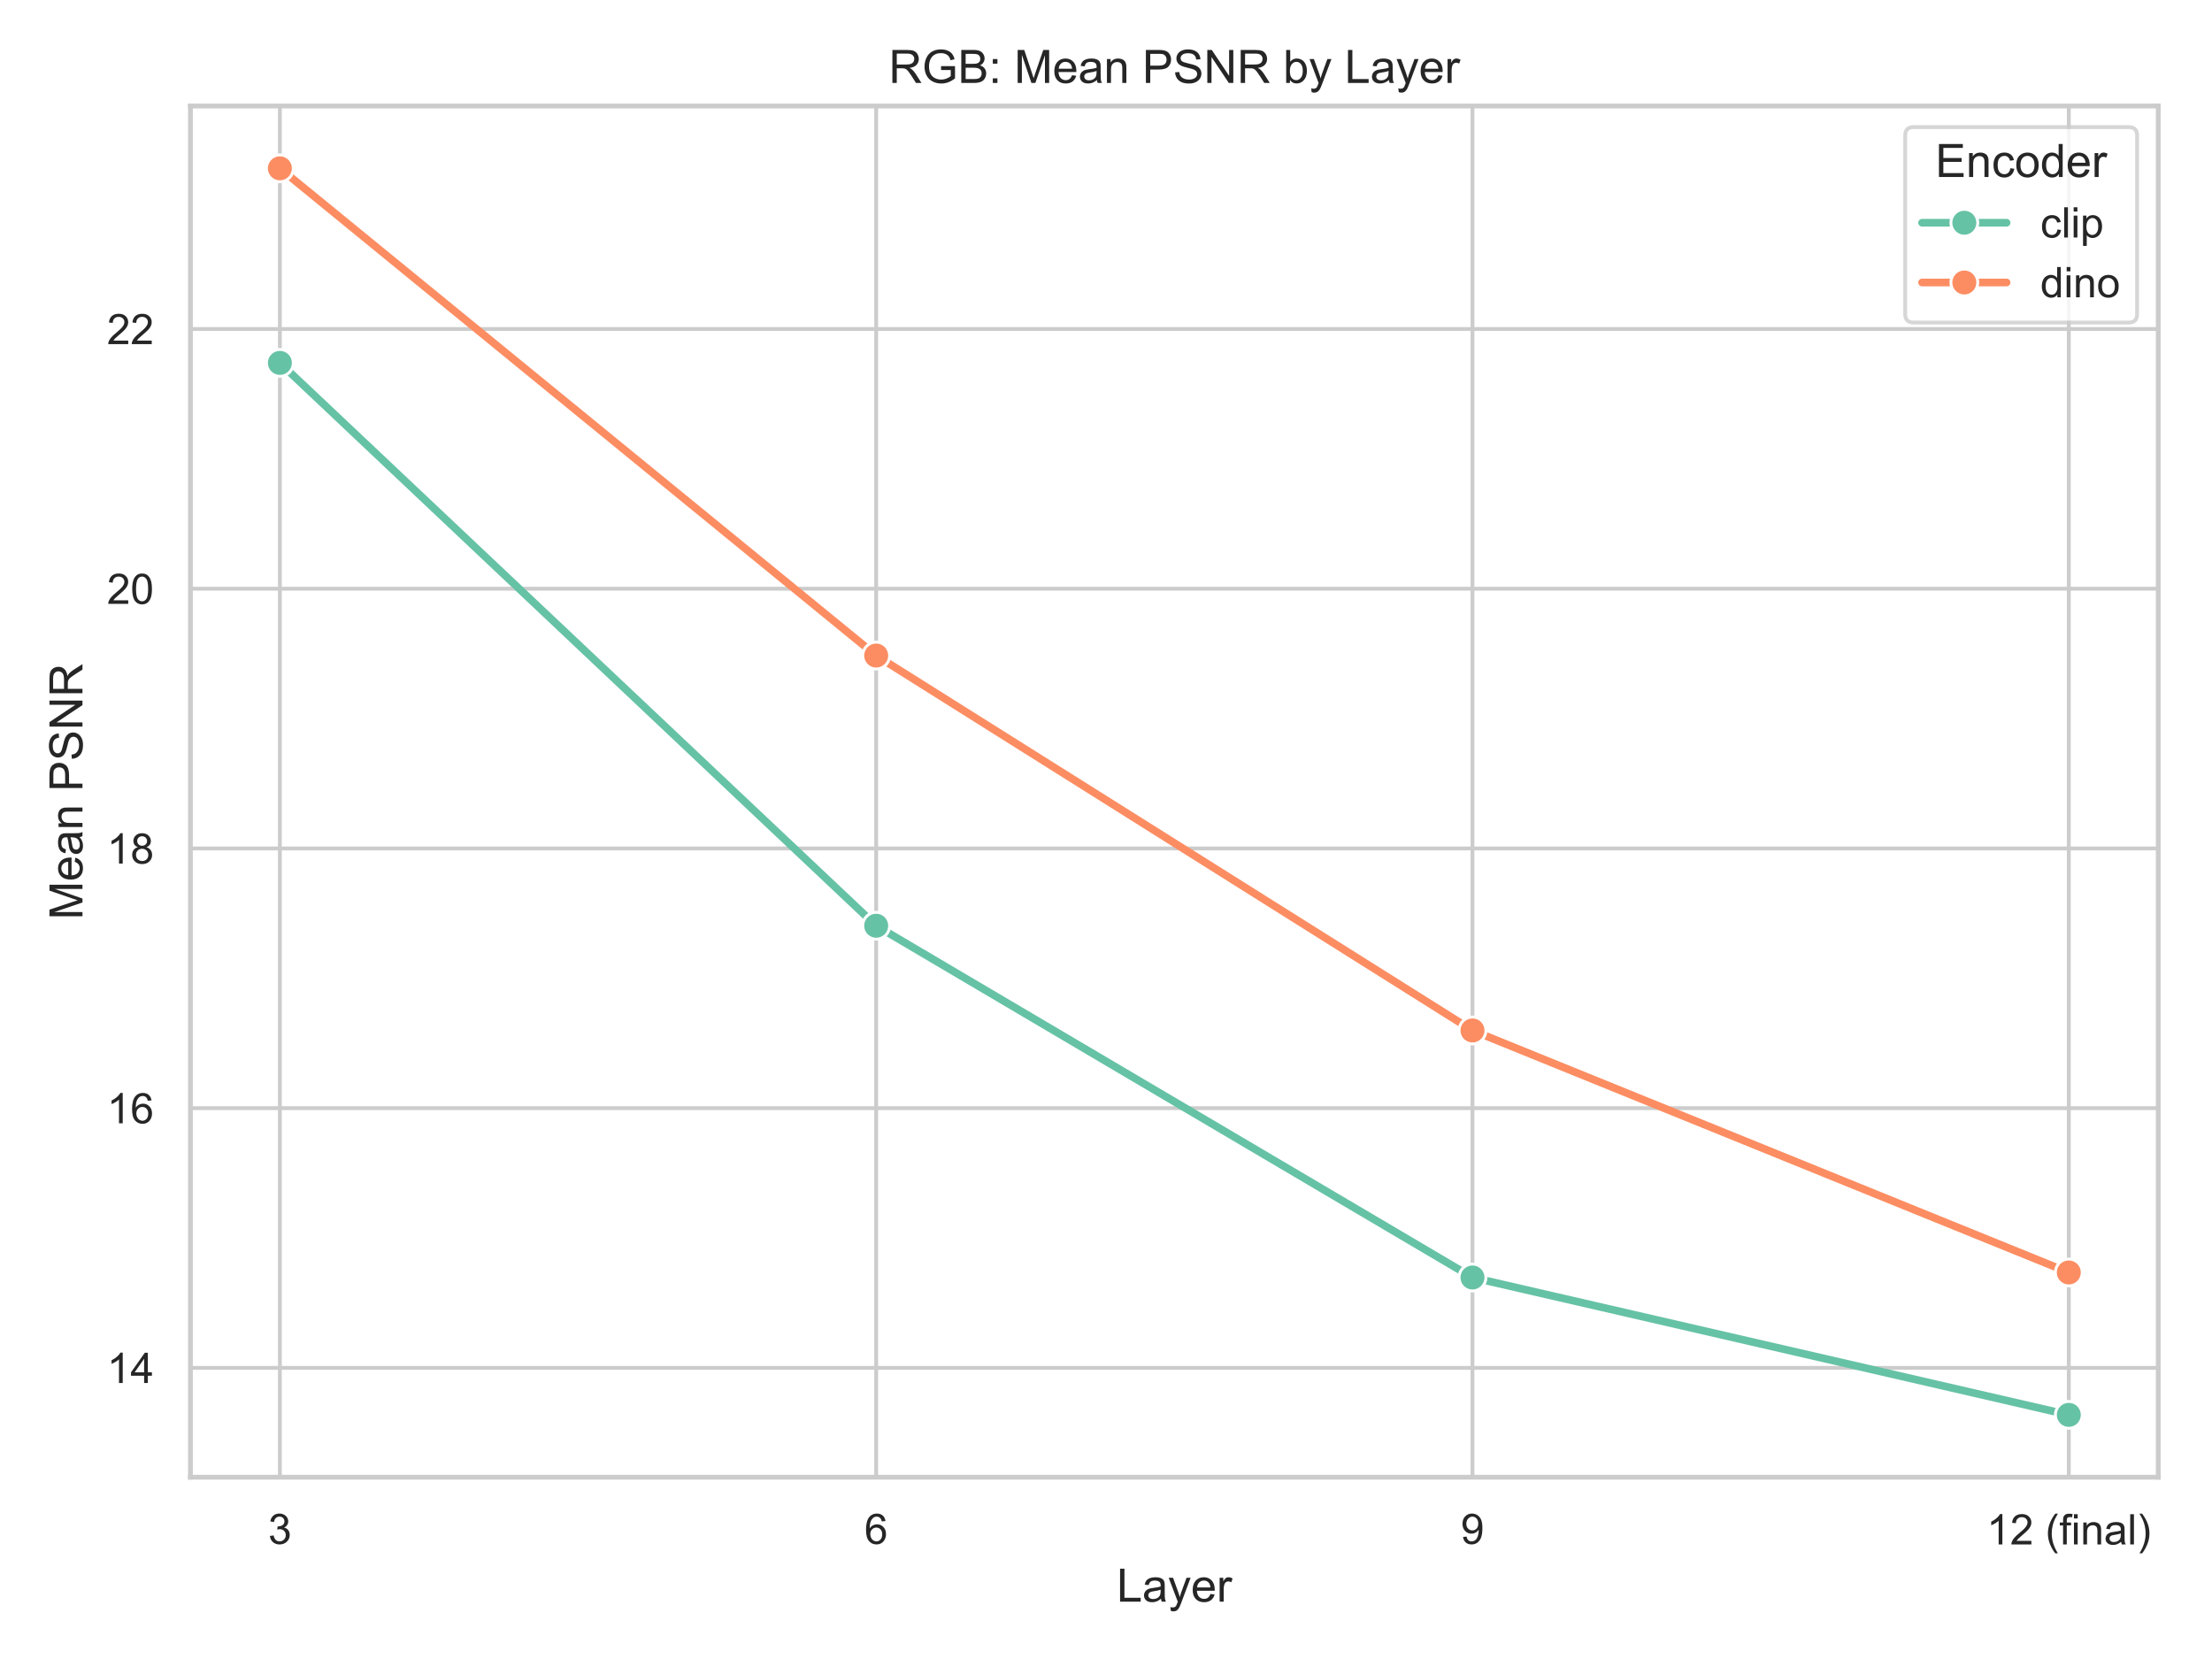
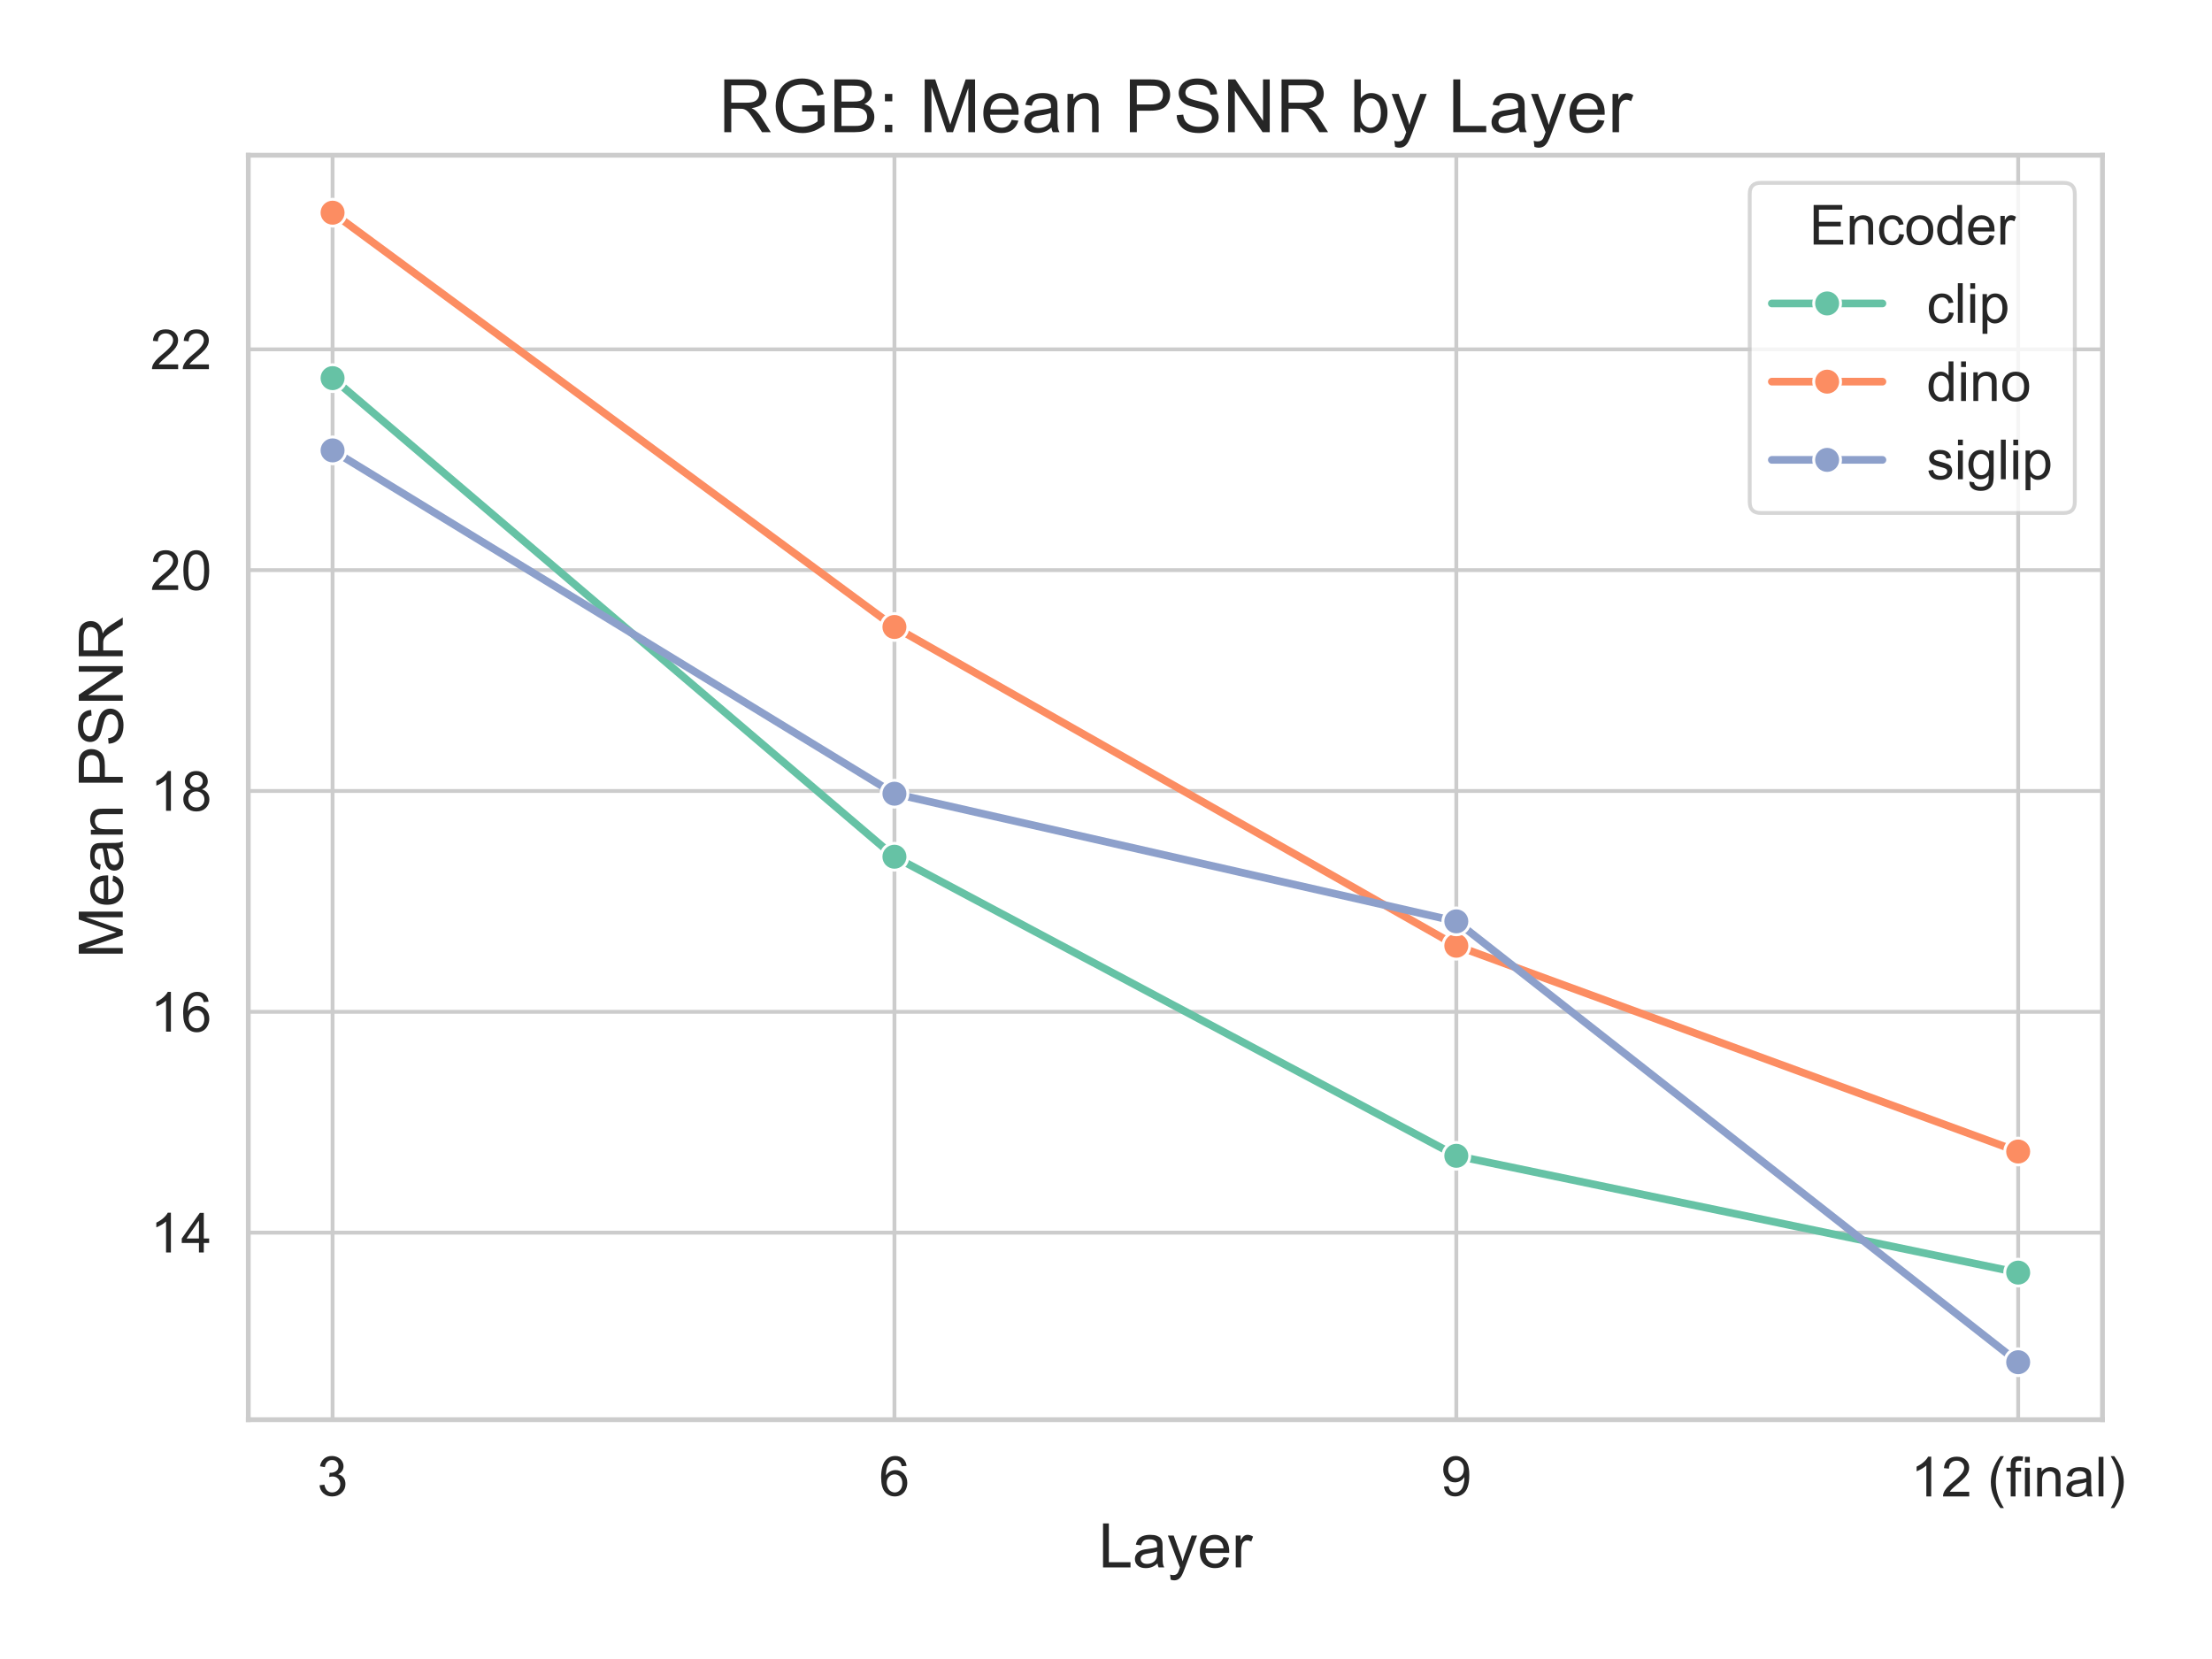
<svg xmlns="http://www.w3.org/2000/svg" xmlns:xlink="http://www.w3.org/1999/xlink" width="576pt" height="432pt" viewBox="0 0 576 432" version="1.1">
  <defs>
    <style type="text/css">*{stroke-linejoin: round; stroke-linecap: butt}</style>
  </defs>
  <g id="figure_1">
    <g id="patch_1">
      <path d="M 0 432  L 576 432  L 576 0  L 0 0  z " style="fill: #ffffff" />
    </g>
    <g id="axes_1">
      <g id="patch_2">
-         <path d="M 49.59 384.66  L 562.001 384.66  L 562.001 27.6  L 49.59 27.6  z " style="fill: #ffffff" />
+         <path d="M 64.656 369.684  L 547.475 369.684  L 547.475 40.416  L 64.656 40.416  z " style="fill: #ffffff" />
      </g>
      <g id="matplotlib.axis_1">
        <g id="xtick_1">
          <g id="line2d_1">
-             <path d="M 72.881 384.66  L 72.881 27.6  " clip-path="url(#p79747d6584)" style="fill: none; stroke: #cccccc; stroke-linecap: round" />
+             <path d="M 86.602 369.684  L 86.602 40.416  " clip-path="url(#p505731e242)" style="fill: none; stroke: #cccccc; stroke-linecap: round" />
          </g>
          <g id="text_1">
-             <g style="fill: #262626" transform="translate(69.82289 402.0336) scale(0.11 -0.11)">
+             <g style="fill: #262626" transform="translate(82.59844 389.4912) scale(0.144 -0.144)">
              <defs>
                <path id="ArialMT-33" d="M 269 1209  L 831 1284  Q 928 806 1161 595  Q 1394 384 1728 384  Q 2125 384 2398 659  Q 2672 934 2672 1341  Q 2672 1728 2419 1979  Q 2166 2231 1775 2231  Q 1616 2231 1378 2169  L 1441 2663  Q 1497 2656 1531 2656  Q 1891 2656 2178 2843  Q 2466 3031 2466 3422  Q 2466 3731 2256 3934  Q 2047 4138 1716 4138  Q 1388 4138 1169 3931  Q 950 3725 888 3313  L 325 3413  Q 428 3978 793 4289  Q 1159 4600 1703 4600  Q 2078 4600 2393 4439  Q 2709 4278 2876 4000  Q 3044 3722 3044 3409  Q 3044 3113 2884 2869  Q 2725 2625 2413 2481  Q 2819 2388 3044 2092  Q 3269 1797 3269 1353  Q 3269 753 2831 336  Q 2394 -81 1725 -81  Q 1122 -81 723 278  Q 325 638 269 1209  z " transform="scale(0.015625)" />
              </defs>
              <use xlink:href="#ArialMT-33" />
            </g>
          </g>
        </g>
        <g id="xtick_2">
          <g id="line2d_2">
-             <path d="M 228.157 384.66  L 228.157 27.6  " clip-path="url(#p79747d6584)" style="fill: none; stroke: #cccccc; stroke-linecap: round" />
+             <path d="M 232.911 369.684  L 232.911 40.416  " clip-path="url(#p505731e242)" style="fill: none; stroke: #cccccc; stroke-linecap: round" />
          </g>
          <g id="text_2">
-             <g style="fill: #262626" transform="translate(225.0989 402.0336) scale(0.11 -0.11)">
+             <g style="fill: #262626" transform="translate(228.9072 389.4912) scale(0.144 -0.144)">
              <defs>
                <path id="ArialMT-36" d="M 3184 3459  L 2625 3416  Q 2550 3747 2413 3897  Q 2184 4138 1850 4138  Q 1581 4138 1378 3988  Q 1113 3794 959 3422  Q 806 3050 800 2363  Q 1003 2672 1297 2822  Q 1591 2972 1913 2972  Q 2475 2972 2870 2558  Q 3266 2144 3266 1488  Q 3266 1056 3080 686  Q 2894 316 2569 119  Q 2244 -78 1831 -78  Q 1128 -78 684 439  Q 241 956 241 2144  Q 241 3472 731 4075  Q 1159 4600 1884 4600  Q 2425 4600 2770 4297  Q 3116 3994 3184 3459  z M 888 1484  Q 888 1194 1011 928  Q 1134 663 1356 523  Q 1578 384 1822 384  Q 2178 384 2434 671  Q 2691 959 2691 1453  Q 2691 1928 2437 2201  Q 2184 2475 1800 2475  Q 1419 2475 1153 2201  Q 888 1928 888 1484  z " transform="scale(0.015625)" />
              </defs>
              <use xlink:href="#ArialMT-36" />
            </g>
          </g>
        </g>
        <g id="xtick_3">
          <g id="line2d_3">
-             <path d="M 383.433 384.66  L 383.433 27.6  " clip-path="url(#p79747d6584)" style="fill: none; stroke: #cccccc; stroke-linecap: round" />
+             <path d="M 379.22 369.684  L 379.22 40.416  " clip-path="url(#p505731e242)" style="fill: none; stroke: #cccccc; stroke-linecap: round" />
          </g>
          <g id="text_3">
-             <g style="fill: #262626" transform="translate(380.375 402.0336) scale(0.11 -0.11)">
+             <g style="fill: #262626" transform="translate(375.216 389.4912) scale(0.144 -0.144)">
              <defs>
                <path id="ArialMT-39" d="M 350 1059  L 891 1109  Q 959 728 1153 556  Q 1347 384 1650 384  Q 1909 384 2104 503  Q 2300 622 2425 820  Q 2550 1019 2634 1356  Q 2719 1694 2719 2044  Q 2719 2081 2716 2156  Q 2547 1888 2255 1720  Q 1963 1553 1622 1553  Q 1053 1553 659 1965  Q 266 2378 266 3053  Q 266 3750 677 4175  Q 1088 4600 1706 4600  Q 2153 4600 2523 4359  Q 2894 4119 3086 3673  Q 3278 3228 3278 2384  Q 3278 1506 3087 986  Q 2897 466 2520 194  Q 2144 -78 1638 -78  Q 1100 -78 759 220  Q 419 519 350 1059  z M 2653 3081  Q 2653 3566 2395 3850  Q 2138 4134 1775 4134  Q 1400 4134 1122 3828  Q 844 3522 844 3034  Q 844 2597 1108 2323  Q 1372 2050 1759 2050  Q 2150 2050 2401 2323  Q 2653 2597 2653 3081  z " transform="scale(0.015625)" />
              </defs>
              <use xlink:href="#ArialMT-39" />
            </g>
          </g>
        </g>
        <g id="xtick_4">
          <g id="line2d_4">
-             <path d="M 538.71 384.66  L 538.71 27.6  " clip-path="url(#p79747d6584)" style="fill: none; stroke: #cccccc; stroke-linecap: round" />
+             <path d="M 525.529 369.684  L 525.529 40.416  " clip-path="url(#p505731e242)" style="fill: none; stroke: #cccccc; stroke-linecap: round" />
          </g>
          <g id="text_4">
-             <g style="fill: #262626" transform="translate(517.3128 402.1677) scale(0.11 -0.11)">
+             <g style="fill: #262626" transform="translate(497.5183 389.6667) scale(0.144 -0.144)">
              <defs>
                <path id="ArialMT-31" d="M 2384 0  L 1822 0  L 1822 3584  Q 1619 3391 1289 3197  Q 959 3003 697 2906  L 697 3450  Q 1169 3672 1522 3987  Q 1875 4303 2022 4600  L 2384 4600  L 2384 0  z " transform="scale(0.015625)" />
                <path id="ArialMT-32" d="M 3222 541  L 3222 0  L 194 0  Q 188 203 259 391  Q 375 700 629 1000  Q 884 1300 1366 1694  Q 2113 2306 2375 2664  Q 2638 3022 2638 3341  Q 2638 3675 2398 3904  Q 2159 4134 1775 4134  Q 1369 4134 1125 3890  Q 881 3647 878 3216  L 300 3275  Q 359 3922 746 4261  Q 1134 4600 1788 4600  Q 2447 4600 2831 4234  Q 3216 3869 3216 3328  Q 3216 3053 3103 2787  Q 2991 2522 2730 2228  Q 2469 1934 1863 1422  Q 1356 997 1212 845  Q 1069 694 975 541  L 3222 541  z " transform="scale(0.015625)" />
                <path id="ArialMT-20" transform="scale(0.015625)" />
                <path id="ArialMT-28" d="M 1497 -1347  Q 1031 -759 709 28  Q 388 816 388 1659  Q 388 2403 628 3084  Q 909 3875 1497 4659  L 1900 4659  Q 1522 4009 1400 3731  Q 1209 3300 1100 2831  Q 966 2247 966 1656  Q 966 153 1900 -1347  L 1497 -1347  z " transform="scale(0.015625)" />
                <path id="ArialMT-66" d="M 556 0  L 556 2881  L 59 2881  L 59 3319  L 556 3319  L 556 3672  Q 556 4006 616 4169  Q 697 4388 901 4523  Q 1106 4659 1475 4659  Q 1713 4659 2000 4603  L 1916 4113  Q 1741 4144 1584 4144  Q 1328 4144 1222 4034  Q 1116 3925 1116 3625  L 1116 3319  L 1763 3319  L 1763 2881  L 1116 2881  L 1116 0  L 556 0  z " transform="scale(0.015625)" />
                <path id="ArialMT-69" d="M 425 3934  L 425 4581  L 988 4581  L 988 3934  L 425 3934  z M 425 0  L 425 3319  L 988 3319  L 988 0  L 425 0  z " transform="scale(0.015625)" />
                <path id="ArialMT-6e" d="M 422 0  L 422 3319  L 928 3319  L 928 2847  Q 1294 3394 1984 3394  Q 2284 3394 2536 3286  Q 2788 3178 2913 3003  Q 3038 2828 3088 2588  Q 3119 2431 3119 2041  L 3119 0  L 2556 0  L 2556 2019  Q 2556 2363 2490 2533  Q 2425 2703 2258 2804  Q 2091 2906 1866 2906  Q 1506 2906 1245 2678  Q 984 2450 984 1813  L 984 0  L 422 0  z " transform="scale(0.015625)" />
                <path id="ArialMT-61" d="M 2588 409  Q 2275 144 1986 34  Q 1697 -75 1366 -75  Q 819 -75 525 192  Q 231 459 231 875  Q 231 1119 342 1320  Q 453 1522 633 1644  Q 813 1766 1038 1828  Q 1203 1872 1538 1913  Q 2219 1994 2541 2106  Q 2544 2222 2544 2253  Q 2544 2597 2384 2738  Q 2169 2928 1744 2928  Q 1347 2928 1158 2789  Q 969 2650 878 2297  L 328 2372  Q 403 2725 575 2942  Q 747 3159 1072 3276  Q 1397 3394 1825 3394  Q 2250 3394 2515 3294  Q 2781 3194 2906 3042  Q 3031 2891 3081 2659  Q 3109 2516 3109 2141  L 3109 1391  Q 3109 606 3145 398  Q 3181 191 3288 0  L 2700 0  Q 2613 175 2588 409  z M 2541 1666  Q 2234 1541 1622 1453  Q 1275 1403 1131 1340  Q 988 1278 909 1158  Q 831 1038 831 891  Q 831 666 1001 516  Q 1172 366 1500 366  Q 1825 366 2078 508  Q 2331 650 2450 897  Q 2541 1088 2541 1459  L 2541 1666  z " transform="scale(0.015625)" />
                <path id="ArialMT-6c" d="M 409 0  L 409 4581  L 972 4581  L 972 0  L 409 0  z " transform="scale(0.015625)" />
                <path id="ArialMT-29" d="M 791 -1347  L 388 -1347  Q 1322 153 1322 1656  Q 1322 2244 1188 2822  Q 1081 3291 891 3722  Q 769 4003 388 4659  L 791 4659  Q 1378 3875 1659 3084  Q 1900 2403 1900 1659  Q 1900 816 1576 28  Q 1253 -759 791 -1347  z " transform="scale(0.015625)" />
              </defs>
              <use xlink:href="#ArialMT-31" />
              <use xlink:href="#ArialMT-32" x="55.615" />
              <use xlink:href="#ArialMT-20" x="111.23" />
              <use xlink:href="#ArialMT-28" x="139.014" />
              <use xlink:href="#ArialMT-66" x="172.314" />
              <use xlink:href="#ArialMT-69" x="200.098" />
              <use xlink:href="#ArialMT-6e" x="222.314" />
              <use xlink:href="#ArialMT-61" x="277.93" />
              <use xlink:href="#ArialMT-6c" x="333.545" />
              <use xlink:href="#ArialMT-29" x="355.762" />
            </g>
          </g>
        </g>
        <g id="text_5">
-           <g style="fill: #262626" transform="translate(290.788 417.0722) scale(0.12 -0.12)">
+           <g style="fill: #262626" transform="translate(286.0555 408.15) scale(0.16 -0.16)">
            <defs>
              <path id="ArialMT-4c" d="M 469 0  L 469 4581  L 1075 4581  L 1075 541  L 3331 541  L 3331 0  L 469 0  z " transform="scale(0.015625)" />
              <path id="ArialMT-79" d="M 397 -1278  L 334 -750  Q 519 -800 656 -800  Q 844 -800 956 -737  Q 1069 -675 1141 -563  Q 1194 -478 1313 -144  Q 1328 -97 1363 -6  L 103 3319  L 709 3319  L 1400 1397  Q 1534 1031 1641 628  Q 1738 1016 1872 1384  L 2581 3319  L 3144 3319  L 1881 -56  Q 1678 -603 1566 -809  Q 1416 -1088 1222 -1217  Q 1028 -1347 759 -1347  Q 597 -1347 397 -1278  z " transform="scale(0.015625)" />
              <path id="ArialMT-65" d="M 2694 1069  L 3275 997  Q 3138 488 2766 206  Q 2394 -75 1816 -75  Q 1088 -75 661 373  Q 234 822 234 1631  Q 234 2469 665 2931  Q 1097 3394 1784 3394  Q 2450 3394 2872 2941  Q 3294 2488 3294 1666  Q 3294 1616 3291 1516  L 816 1516  Q 847 969 1125 678  Q 1403 388 1819 388  Q 2128 388 2347 550  Q 2566 713 2694 1069  z M 847 1978  L 2700 1978  Q 2663 2397 2488 2606  Q 2219 2931 1791 2931  Q 1403 2931 1139 2672  Q 875 2413 847 1978  z " transform="scale(0.015625)" />
              <path id="ArialMT-72" d="M 416 0  L 416 3319  L 922 3319  L 922 2816  Q 1116 3169 1280 3281  Q 1444 3394 1641 3394  Q 1925 3394 2219 3213  L 2025 2691  Q 1819 2813 1613 2813  Q 1428 2813 1281 2702  Q 1134 2591 1072 2394  Q 978 2094 978 1738  L 978 0  L 416 0  z " transform="scale(0.015625)" />
            </defs>
            <use xlink:href="#ArialMT-4c" />
            <use xlink:href="#ArialMT-61" x="55.615" />
            <use xlink:href="#ArialMT-79" x="111.23" />
            <use xlink:href="#ArialMT-65" x="161.23" />
            <use xlink:href="#ArialMT-72" x="216.846" />
          </g>
        </g>
      </g>
      <g id="matplotlib.axis_2">
        <g id="ytick_1">
          <g id="line2d_5">
-             <path d="M 49.59 356.193  L 562.001 356.193  " clip-path="url(#p79747d6584)" style="fill: none; stroke: #cccccc; stroke-linecap: round" />
+             <path d="M 64.656 320.979  L 547.475 320.979  " clip-path="url(#p505731e242)" style="fill: none; stroke: #cccccc; stroke-linecap: round" />
          </g>
          <g id="text_6">
-             <g style="fill: #262626" transform="translate(27.85594 360.1297) scale(0.11 -0.11)">
+             <g style="fill: #262626" transform="translate(39.1405 326.133) scale(0.144 -0.144)">
              <defs>
                <path id="ArialMT-34" d="M 2069 0  L 2069 1097  L 81 1097  L 81 1613  L 2172 4581  L 2631 4581  L 2631 1613  L 3250 1613  L 3250 1097  L 2631 1097  L 2631 0  L 2069 0  z M 2069 1613  L 2069 3678  L 634 1613  L 2069 1613  z " transform="scale(0.015625)" />
              </defs>
              <use xlink:href="#ArialMT-31" />
              <use xlink:href="#ArialMT-34" x="55.615" />
            </g>
          </g>
        </g>
        <g id="ytick_2">
          <g id="line2d_6">
-             <path d="M 49.59 288.564  L 562.001 288.564  " clip-path="url(#p79747d6584)" style="fill: none; stroke: #cccccc; stroke-linecap: round" />
+             <path d="M 64.656 263.475  L 547.475 263.475  " clip-path="url(#p505731e242)" style="fill: none; stroke: #cccccc; stroke-linecap: round" />
          </g>
          <g id="text_7">
-             <g style="fill: #262626" transform="translate(27.85594 292.5005) scale(0.11 -0.11)">
+             <g style="fill: #262626" transform="translate(39.1405 268.6291) scale(0.144 -0.144)">
              <use xlink:href="#ArialMT-31" />
              <use xlink:href="#ArialMT-36" x="55.615" />
            </g>
          </g>
        </g>
        <g id="ytick_3">
          <g id="line2d_7">
-             <path d="M 49.59 220.935  L 562.001 220.935  " clip-path="url(#p79747d6584)" style="fill: none; stroke: #cccccc; stroke-linecap: round" />
+             <path d="M 64.656 205.972  L 547.475 205.972  " clip-path="url(#p505731e242)" style="fill: none; stroke: #cccccc; stroke-linecap: round" />
          </g>
          <g id="text_8">
-             <g style="fill: #262626" transform="translate(27.85594 224.8713) scale(0.11 -0.11)">
+             <g style="fill: #262626" transform="translate(39.1405 211.1252) scale(0.144 -0.144)">
              <defs>
                <path id="ArialMT-38" d="M 1131 2484  Q 781 2613 612 2850  Q 444 3088 444 3419  Q 444 3919 803 4259  Q 1163 4600 1759 4600  Q 2359 4600 2725 4251  Q 3091 3903 3091 3403  Q 3091 3084 2923 2848  Q 2756 2613 2416 2484  Q 2838 2347 3058 2040  Q 3278 1734 3278 1309  Q 3278 722 2862 322  Q 2447 -78 1769 -78  Q 1091 -78 675 323  Q 259 725 259 1325  Q 259 1772 486 2073  Q 713 2375 1131 2484  z M 1019 3438  Q 1019 3113 1228 2906  Q 1438 2700 1772 2700  Q 2097 2700 2305 2904  Q 2513 3109 2513 3406  Q 2513 3716 2298 3927  Q 2084 4138 1766 4138  Q 1444 4138 1231 3931  Q 1019 3725 1019 3438  z M 838 1322  Q 838 1081 952 856  Q 1066 631 1291 507  Q 1516 384 1775 384  Q 2178 384 2440 643  Q 2703 903 2703 1303  Q 2703 1709 2433 1975  Q 2163 2241 1756 2241  Q 1359 2241 1098 1978  Q 838 1716 838 1322  z " transform="scale(0.015625)" />
              </defs>
              <use xlink:href="#ArialMT-31" />
              <use xlink:href="#ArialMT-38" x="55.615" />
            </g>
          </g>
        </g>
        <g id="ytick_4">
          <g id="line2d_8">
-             <path d="M 49.59 153.305  L 562.001 153.305  " clip-path="url(#p79747d6584)" style="fill: none; stroke: #cccccc; stroke-linecap: round" />
+             <path d="M 64.656 148.468  L 547.475 148.468  " clip-path="url(#p505731e242)" style="fill: none; stroke: #cccccc; stroke-linecap: round" />
          </g>
          <g id="text_9">
-             <g style="fill: #262626" transform="translate(27.85594 157.2422) scale(0.11 -0.11)">
+             <g style="fill: #262626" transform="translate(39.1405 153.6213) scale(0.144 -0.144)">
              <defs>
                <path id="ArialMT-30" d="M 266 2259  Q 266 3072 433 3567  Q 600 4063 929 4331  Q 1259 4600 1759 4600  Q 2128 4600 2406 4451  Q 2684 4303 2865 4023  Q 3047 3744 3150 3342  Q 3253 2941 3253 2259  Q 3253 1453 3087 958  Q 2922 463 2592 192  Q 2263 -78 1759 -78  Q 1097 -78 719 397  Q 266 969 266 2259  z M 844 2259  Q 844 1131 1108 757  Q 1372 384 1759 384  Q 2147 384 2411 759  Q 2675 1134 2675 2259  Q 2675 3391 2411 3762  Q 2147 4134 1753 4134  Q 1366 4134 1134 3806  Q 844 3388 844 2259  z " transform="scale(0.015625)" />
              </defs>
              <use xlink:href="#ArialMT-32" />
              <use xlink:href="#ArialMT-30" x="55.615" />
            </g>
          </g>
        </g>
        <g id="ytick_5">
          <g id="line2d_9">
-             <path d="M 49.59 85.676  L 562.001 85.676  " clip-path="url(#p79747d6584)" style="fill: none; stroke: #cccccc; stroke-linecap: round" />
+             <path d="M 64.656 90.964  L 547.475 90.964  " clip-path="url(#p505731e242)" style="fill: none; stroke: #cccccc; stroke-linecap: round" />
          </g>
          <g id="text_10">
-             <g style="fill: #262626" transform="translate(27.85594 89.61299) scale(0.11 -0.11)">
+             <g style="fill: #262626" transform="translate(39.1405 96.11743) scale(0.144 -0.144)">
              <use xlink:href="#ArialMT-32" />
              <use xlink:href="#ArialMT-32" x="55.615" />
            </g>
          </g>
        </g>
        <g id="text_11">
-           <g style="fill: #262626" transform="translate(21.47094 239.475) rotate(-90) scale(0.12 -0.12)">
+           <g style="fill: #262626" transform="translate(31.9605 249.51) rotate(-90) scale(0.16 -0.16)">
            <defs>
              <path id="ArialMT-4d" d="M 475 0  L 475 4581  L 1388 4581  L 2472 1338  Q 2622 884 2691 659  Q 2769 909 2934 1394  L 4031 4581  L 4847 4581  L 4847 0  L 4263 0  L 4263 3834  L 2931 0  L 2384 0  L 1059 3900  L 1059 0  L 475 0  z " transform="scale(0.015625)" />
              <path id="ArialMT-50" d="M 494 0  L 494 4581  L 2222 4581  Q 2678 4581 2919 4538  Q 3256 4481 3484 4323  Q 3713 4166 3852 3881  Q 3991 3597 3991 3256  Q 3991 2672 3619 2267  Q 3247 1863 2275 1863  L 1100 1863  L 1100 0  L 494 0  z M 1100 2403  L 2284 2403  Q 2872 2403 3119 2622  Q 3366 2841 3366 3238  Q 3366 3525 3220 3729  Q 3075 3934 2838 4000  Q 2684 4041 2272 4041  L 1100 4041  L 1100 2403  z " transform="scale(0.015625)" />
              <path id="ArialMT-53" d="M 288 1472  L 859 1522  Q 900 1178 1048 958  Q 1197 738 1509 602  Q 1822 466 2213 466  Q 2559 466 2825 569  Q 3091 672 3220 851  Q 3350 1031 3350 1244  Q 3350 1459 3225 1620  Q 3100 1781 2813 1891  Q 2628 1963 1997 2114  Q 1366 2266 1113 2400  Q 784 2572 623 2826  Q 463 3081 463 3397  Q 463 3744 659 4045  Q 856 4347 1234 4503  Q 1613 4659 2075 4659  Q 2584 4659 2973 4495  Q 3363 4331 3572 4012  Q 3781 3694 3797 3291  L 3216 3247  Q 3169 3681 2898 3903  Q 2628 4125 2100 4125  Q 1550 4125 1298 3923  Q 1047 3722 1047 3438  Q 1047 3191 1225 3031  Q 1400 2872 2139 2705  Q 2878 2538 3153 2413  Q 3553 2228 3743 1945  Q 3934 1663 3934 1294  Q 3934 928 3725 604  Q 3516 281 3123 101  Q 2731 -78 2241 -78  Q 1619 -78 1198 103  Q 778 284 539 648  Q 300 1013 288 1472  z " transform="scale(0.015625)" />
              <path id="ArialMT-4e" d="M 488 0  L 488 4581  L 1109 4581  L 3516 984  L 3516 4581  L 4097 4581  L 4097 0  L 3475 0  L 1069 3600  L 1069 0  L 488 0  z " transform="scale(0.015625)" />
              <path id="ArialMT-52" d="M 503 0  L 503 4581  L 2534 4581  Q 3147 4581 3465 4457  Q 3784 4334 3975 4021  Q 4166 3709 4166 3331  Q 4166 2844 3850 2509  Q 3534 2175 2875 2084  Q 3116 1969 3241 1856  Q 3506 1613 3744 1247  L 4541 0  L 3778 0  L 3172 953  Q 2906 1366 2734 1584  Q 2563 1803 2427 1890  Q 2291 1978 2150 2013  Q 2047 2034 1813 2034  L 1109 2034  L 1109 0  L 503 0  z M 1109 2559  L 2413 2559  Q 2828 2559 3062 2645  Q 3297 2731 3419 2920  Q 3541 3109 3541 3331  Q 3541 3656 3305 3865  Q 3069 4075 2559 4075  L 1109 4075  L 1109 2559  z " transform="scale(0.015625)" />
            </defs>
            <use xlink:href="#ArialMT-4d" />
            <use xlink:href="#ArialMT-65" x="83.301" />
            <use xlink:href="#ArialMT-61" x="138.916" />
            <use xlink:href="#ArialMT-6e" x="194.531" />
            <use xlink:href="#ArialMT-20" x="250.146" />
            <use xlink:href="#ArialMT-50" x="277.93" />
            <use xlink:href="#ArialMT-53" x="344.629" />
            <use xlink:href="#ArialMT-4e" x="411.328" />
            <use xlink:href="#ArialMT-52" x="483.545" />
          </g>
        </g>
      </g>
      <g id="PolyCollection_1" />
      <g id="PolyCollection_2" />
+       <g id="PolyCollection_3" />
      <g id="line2d_10">
-         <path d="M 72.881 94.496  L 228.157 241.063  L 383.433 332.657  L 538.71 368.43  " clip-path="url(#p79747d6584)" style="fill: none; stroke: #66c2a5; stroke-width: 2; stroke-linecap: round" />
+         <path d="M 86.602 98.463  L 232.911 223.087  L 379.22 300.968  L 525.529 331.384  " clip-path="url(#p505731e242)" style="fill: none; stroke: #66c2a5; stroke-width: 2; stroke-linecap: round" />
        <defs>
-           <path id="m43b16fa761" d="M 0 3.5  C 0.928 3.5 1.819 3.131 2.475 2.475  C 3.131 1.819 3.5 0.928 3.5 0  C 3.5 -0.928 3.131 -1.819 2.475 -2.475  C 1.819 -3.131 0.928 -3.5 0 -3.5  C -0.928 -3.5 -1.819 -3.131 -2.475 -2.475  C -3.131 -1.819 -3.5 -0.928 -3.5 0  C -3.5 0.928 -3.131 1.819 -2.475 2.475  C -1.819 3.131 -0.928 3.5 0 3.5  z " style="stroke: #ffffff; stroke-width: 0.75" />
+           <path id="m24cc8cc41a" d="M 0 3.5  C 0.928 3.5 1.819 3.131 2.475 2.475  C 3.131 1.819 3.5 0.928 3.5 0  C 3.5 -0.928 3.131 -1.819 2.475 -2.475  C 1.819 -3.131 0.928 -3.5 0 -3.5  C -0.928 -3.5 -1.819 -3.131 -2.475 -2.475  C -3.131 -1.819 -3.5 -0.928 -3.5 0  C -3.5 0.928 -3.131 1.819 -2.475 2.475  C -1.819 3.131 -0.928 3.5 0 3.5  z " style="stroke: #ffffff; stroke-width: 0.75" />
        </defs>
-         <g clip-path="url(#p79747d6584)">
-           <use xlink:href="#m43b16fa761" x="72.881" y="94.496" style="fill: #66c2a5; stroke: #ffffff; stroke-width: 0.75" />
-           <use xlink:href="#m43b16fa761" x="228.157" y="241.063" style="fill: #66c2a5; stroke: #ffffff; stroke-width: 0.75" />
-           <use xlink:href="#m43b16fa761" x="383.433" y="332.657" style="fill: #66c2a5; stroke: #ffffff; stroke-width: 0.75" />
-           <use xlink:href="#m43b16fa761" x="538.71" y="368.43" style="fill: #66c2a5; stroke: #ffffff; stroke-width: 0.75" />
+         <g clip-path="url(#p505731e242)">
+           <use xlink:href="#m24cc8cc41a" x="86.602" y="98.463" style="fill: #66c2a5; stroke: #ffffff; stroke-width: 0.75" />
+           <use xlink:href="#m24cc8cc41a" x="232.911" y="223.087" style="fill: #66c2a5; stroke: #ffffff; stroke-width: 0.75" />
+           <use xlink:href="#m24cc8cc41a" x="379.22" y="300.968" style="fill: #66c2a5; stroke: #ffffff; stroke-width: 0.75" />
+           <use xlink:href="#m24cc8cc41a" x="525.529" y="331.384" style="fill: #66c2a5; stroke: #ffffff; stroke-width: 0.75" />
        </g>
      </g>
      <g id="line2d_11">
-         <path d="M 72.881 43.83  L 228.157 170.706  L 383.433 268.33  L 538.71 331.349  " clip-path="url(#p79747d6584)" style="fill: none; stroke: #fc8d62; stroke-width: 2; stroke-linecap: round" />
+         <path d="M 86.602 55.383  L 232.911 163.263  L 379.22 246.271  L 525.529 299.855  " clip-path="url(#p505731e242)" style="fill: none; stroke: #fc8d62; stroke-width: 2; stroke-linecap: round" />
        <defs>
-           <path id="m62d31d2217" d="M 0 3.5  C 0.928 3.5 1.819 3.131 2.475 2.475  C 3.131 1.819 3.5 0.928 3.5 0  C 3.5 -0.928 3.131 -1.819 2.475 -2.475  C 1.819 -3.131 0.928 -3.5 0 -3.5  C -0.928 -3.5 -1.819 -3.131 -2.475 -2.475  C -3.131 -1.819 -3.5 -0.928 -3.5 0  C -3.5 0.928 -3.131 1.819 -2.475 2.475  C -1.819 3.131 -0.928 3.5 0 3.5  z " style="stroke: #ffffff; stroke-width: 0.75" />
+           <path id="m6454b815e6" d="M 0 3.5  C 0.928 3.5 1.819 3.131 2.475 2.475  C 3.131 1.819 3.5 0.928 3.5 0  C 3.5 -0.928 3.131 -1.819 2.475 -2.475  C 1.819 -3.131 0.928 -3.5 0 -3.5  C -0.928 -3.5 -1.819 -3.131 -2.475 -2.475  C -3.131 -1.819 -3.5 -0.928 -3.5 0  C -3.5 0.928 -3.131 1.819 -2.475 2.475  C -1.819 3.131 -0.928 3.5 0 3.5  z " style="stroke: #ffffff; stroke-width: 0.75" />
        </defs>
-         <g clip-path="url(#p79747d6584)">
-           <use xlink:href="#m62d31d2217" x="72.881" y="43.83" style="fill: #fc8d62; stroke: #ffffff; stroke-width: 0.75" />
-           <use xlink:href="#m62d31d2217" x="228.157" y="170.706" style="fill: #fc8d62; stroke: #ffffff; stroke-width: 0.75" />
-           <use xlink:href="#m62d31d2217" x="383.433" y="268.33" style="fill: #fc8d62; stroke: #ffffff; stroke-width: 0.75" />
-           <use xlink:href="#m62d31d2217" x="538.71" y="331.349" style="fill: #fc8d62; stroke: #ffffff; stroke-width: 0.75" />
-         </g>
-       </g>
-       <g id="line2d_12" />
+         <g clip-path="url(#p505731e242)">
+           <use xlink:href="#m6454b815e6" x="86.602" y="55.383" style="fill: #fc8d62; stroke: #ffffff; stroke-width: 0.75" />
+           <use xlink:href="#m6454b815e6" x="232.911" y="163.263" style="fill: #fc8d62; stroke: #ffffff; stroke-width: 0.75" />
+           <use xlink:href="#m6454b815e6" x="379.22" y="246.271" style="fill: #fc8d62; stroke: #ffffff; stroke-width: 0.75" />
+           <use xlink:href="#m6454b815e6" x="525.529" y="299.855" style="fill: #fc8d62; stroke: #ffffff; stroke-width: 0.75" />
+         </g>
+       </g>
+       <g id="line2d_12">
+         <path d="M 86.602 117.278  L 232.911 206.681  L 379.22 239.918  L 525.529 354.717  " clip-path="url(#p505731e242)" style="fill: none; stroke: #8da0cb; stroke-width: 2; stroke-linecap: round" />
+         <defs>
+           <path id="mad98a13106" d="M 0 3.5  C 0.928 3.5 1.819 3.131 2.475 2.475  C 3.131 1.819 3.5 0.928 3.5 0  C 3.5 -0.928 3.131 -1.819 2.475 -2.475  C 1.819 -3.131 0.928 -3.5 0 -3.5  C -0.928 -3.5 -1.819 -3.131 -2.475 -2.475  C -3.131 -1.819 -3.5 -0.928 -3.5 0  C -3.5 0.928 -3.131 1.819 -2.475 2.475  C -1.819 3.131 -0.928 3.5 0 3.5  z " style="stroke: #ffffff; stroke-width: 0.75" />
+         </defs>
+         <g clip-path="url(#p505731e242)">
+           <use xlink:href="#mad98a13106" x="86.602" y="117.278" style="fill: #8da0cb; stroke: #ffffff; stroke-width: 0.75" />
+           <use xlink:href="#mad98a13106" x="232.911" y="206.681" style="fill: #8da0cb; stroke: #ffffff; stroke-width: 0.75" />
+           <use xlink:href="#mad98a13106" x="379.22" y="239.918" style="fill: #8da0cb; stroke: #ffffff; stroke-width: 0.75" />
+           <use xlink:href="#mad98a13106" x="525.529" y="354.717" style="fill: #8da0cb; stroke: #ffffff; stroke-width: 0.75" />
+         </g>
+       </g>
      <g id="line2d_13" />
+       <g id="line2d_14" />
+       <g id="line2d_15" />
      <g id="patch_3">
-         <path d="M 49.59 384.66  L 49.59 27.6  " style="fill: none; stroke: #cccccc; stroke-width: 1.25; stroke-linejoin: miter; stroke-linecap: square" />
+         <path d="M 64.656 369.684  L 64.656 40.416  " style="fill: none; stroke: #cccccc; stroke-width: 1.25; stroke-linejoin: miter; stroke-linecap: square" />
      </g>
      <g id="patch_4">
-         <path d="M 562.001 384.66  L 562.001 27.6  " style="fill: none; stroke: #cccccc; stroke-width: 1.25; stroke-linejoin: miter; stroke-linecap: square" />
+         <path d="M 547.475 369.684  L 547.475 40.416  " style="fill: none; stroke: #cccccc; stroke-width: 1.25; stroke-linejoin: miter; stroke-linecap: square" />
      </g>
      <g id="patch_5">
-         <path d="M 49.59 384.66  L 562.001 384.66  " style="fill: none; stroke: #cccccc; stroke-width: 1.25; stroke-linejoin: miter; stroke-linecap: square" />
+         <path d="M 64.656 369.684  L 547.475 369.684  " style="fill: none; stroke: #cccccc; stroke-width: 1.25; stroke-linejoin: miter; stroke-linecap: square" />
      </g>
      <g id="patch_6">
-         <path d="M 49.59 27.6  L 562.001 27.6  " style="fill: none; stroke: #cccccc; stroke-width: 1.25; stroke-linejoin: miter; stroke-linecap: square" />
+         <path d="M 64.656 40.416  L 547.475 40.416  " style="fill: none; stroke: #cccccc; stroke-width: 1.25; stroke-linejoin: miter; stroke-linecap: square" />
      </g>
      <g id="text_12">
-         <g style="fill: #262626" transform="translate(231.4367 21.6) scale(0.12 -0.12)">
+         <g style="fill: #262626" transform="translate(187.0915 34.416) scale(0.192 -0.192)">
          <defs>
            <path id="ArialMT-47" d="M 2638 1797  L 2638 2334  L 4578 2338  L 4578 638  Q 4131 281 3656 101  Q 3181 -78 2681 -78  Q 2006 -78 1454 211  Q 903 500 622 1047  Q 341 1594 341 2269  Q 341 2938 620 3517  Q 900 4097 1425 4378  Q 1950 4659 2634 4659  Q 3131 4659 3532 4498  Q 3934 4338 4162 4050  Q 4391 3763 4509 3300  L 3963 3150  Q 3859 3500 3706 3700  Q 3553 3900 3268 4020  Q 2984 4141 2638 4141  Q 2222 4141 1919 4014  Q 1616 3888 1430 3681  Q 1244 3475 1141 3228  Q 966 2803 966 2306  Q 966 1694 1177 1281  Q 1388 869 1791 669  Q 2194 469 2647 469  Q 3041 469 3416 620  Q 3791 772 3984 944  L 3984 1797  L 2638 1797  z " transform="scale(0.015625)" />
            <path id="ArialMT-42" d="M 469 0  L 469 4581  L 2188 4581  Q 2713 4581 3030 4442  Q 3347 4303 3526 4014  Q 3706 3725 3706 3409  Q 3706 3116 3547 2856  Q 3388 2597 3066 2438  Q 3481 2316 3704 2022  Q 3928 1728 3928 1328  Q 3928 1006 3792 729  Q 3656 453 3456 303  Q 3256 153 2954 76  Q 2653 0 2216 0  L 469 0  z M 1075 2656  L 2066 2656  Q 2469 2656 2644 2709  Q 2875 2778 2992 2937  Q 3109 3097 3109 3338  Q 3109 3566 3000 3739  Q 2891 3913 2687 3977  Q 2484 4041 1991 4041  L 1075 4041  L 1075 2656  z M 1075 541  L 2216 541  Q 2509 541 2628 563  Q 2838 600 2978 687  Q 3119 775 3209 942  Q 3300 1109 3300 1328  Q 3300 1584 3169 1773  Q 3038 1963 2805 2039  Q 2572 2116 2134 2116  L 1075 2116  L 1075 541  z " transform="scale(0.015625)" />
            <path id="ArialMT-3a" d="M 578 2678  L 578 3319  L 1219 3319  L 1219 2678  L 578 2678  z M 578 0  L 578 641  L 1219 641  L 1219 0  L 578 0  z " transform="scale(0.015625)" />
            <path id="ArialMT-62" d="M 941 0  L 419 0  L 419 4581  L 981 4581  L 981 2947  Q 1338 3394 1891 3394  Q 2197 3394 2470 3270  Q 2744 3147 2920 2923  Q 3097 2700 3197 2384  Q 3297 2069 3297 1709  Q 3297 856 2875 390  Q 2453 -75 1863 -75  Q 1275 -75 941 416  L 941 0  z M 934 1684  Q 934 1088 1097 822  Q 1363 388 1816 388  Q 2184 388 2453 708  Q 2722 1028 2722 1663  Q 2722 2313 2464 2622  Q 2206 2931 1841 2931  Q 1472 2931 1203 2611  Q 934 2291 934 1684  z " transform="scale(0.015625)" />
          </defs>
          <use xlink:href="#ArialMT-52" />
          <use xlink:href="#ArialMT-47" x="72.217" />
          <use xlink:href="#ArialMT-42" x="150" />
          <use xlink:href="#ArialMT-3a" x="216.699" />
          <use xlink:href="#ArialMT-20" x="244.482" />
          <use xlink:href="#ArialMT-4d" x="272.266" />
          <use xlink:href="#ArialMT-65" x="355.566" />
          <use xlink:href="#ArialMT-61" x="411.182" />
          <use xlink:href="#ArialMT-6e" x="466.797" />
          <use xlink:href="#ArialMT-20" x="522.412" />
          <use xlink:href="#ArialMT-50" x="550.195" />
          <use xlink:href="#ArialMT-53" x="616.895" />
          <use xlink:href="#ArialMT-4e" x="683.594" />
          <use xlink:href="#ArialMT-52" x="755.811" />
          <use xlink:href="#ArialMT-20" x="828.027" />
          <use xlink:href="#ArialMT-62" x="855.811" />
          <use xlink:href="#ArialMT-79" x="911.426" />
          <use xlink:href="#ArialMT-20" x="961.426" />
          <use xlink:href="#ArialMT-4c" x="989.209" />
          <use xlink:href="#ArialMT-61" x="1044.824" />
          <use xlink:href="#ArialMT-79" x="1100.439" />
          <use xlink:href="#ArialMT-65" x="1150.439" />
          <use xlink:href="#ArialMT-72" x="1206.055" />
        </g>
      </g>
      <g id="legend_1">
        <g id="patch_7">
-           <path d="M 498.306 83.994  L 554.301 83.994  Q 556.501 83.994 556.501 81.794  L 556.501 35.3  Q 556.501 33.1 554.301 33.1  L 498.306 33.1  Q 496.106 33.1 496.106 35.3  L 496.106 81.794  Q 496.106 83.994 498.306 83.994  z " style="fill: #ffffff; opacity: 0.8; stroke: #cccccc; stroke-linejoin: miter" />
+           <path d="M 458.501 133.582  L 537.395 133.582  Q 540.275 133.582 540.275 130.702  L 540.275 50.496  Q 540.275 47.616 537.395 47.616  L 458.501 47.616  Q 455.621 47.616 455.621 50.496  L 455.621 130.702  Q 455.621 133.582 458.501 133.582  z " style="fill: #ffffff; opacity: 0.8; stroke: #cccccc; stroke-linejoin: miter" />
        </g>
        <g id="text_13">
-           <g style="fill: #262626" transform="translate(503.9571 46.08937) scale(0.12 -0.12)">
+           <g style="fill: #262626" transform="translate(471.1324 63.68325) scale(0.144 -0.144)">
            <defs>
              <path id="ArialMT-45" d="M 506 0  L 506 4581  L 3819 4581  L 3819 4041  L 1113 4041  L 1113 2638  L 3647 2638  L 3647 2100  L 1113 2100  L 1113 541  L 3925 541  L 3925 0  L 506 0  z " transform="scale(0.015625)" />
              <path id="ArialMT-63" d="M 2588 1216  L 3141 1144  Q 3050 572 2676 248  Q 2303 -75 1759 -75  Q 1078 -75 664 370  Q 250 816 250 1647  Q 250 2184 428 2587  Q 606 2991 970 3192  Q 1334 3394 1763 3394  Q 2303 3394 2647 3120  Q 2991 2847 3088 2344  L 2541 2259  Q 2463 2594 2264 2762  Q 2066 2931 1784 2931  Q 1359 2931 1093 2626  Q 828 2322 828 1663  Q 828 994 1084 691  Q 1341 388 1753 388  Q 2084 388 2306 591  Q 2528 794 2588 1216  z " transform="scale(0.015625)" />
              <path id="ArialMT-6f" d="M 213 1659  Q 213 2581 725 3025  Q 1153 3394 1769 3394  Q 2453 3394 2887 2945  Q 3322 2497 3322 1706  Q 3322 1066 3130 698  Q 2938 331 2570 128  Q 2203 -75 1769 -75  Q 1072 -75 642 372  Q 213 819 213 1659  z M 791 1659  Q 791 1022 1069 705  Q 1347 388 1769 388  Q 2188 388 2466 706  Q 2744 1025 2744 1678  Q 2744 2294 2464 2611  Q 2184 2928 1769 2928  Q 1347 2928 1069 2612  Q 791 2297 791 1659  z " transform="scale(0.015625)" />
              <path id="ArialMT-64" d="M 2575 0  L 2575 419  Q 2259 -75 1647 -75  Q 1250 -75 917 144  Q 584 363 401 755  Q 219 1147 219 1656  Q 219 2153 384 2558  Q 550 2963 881 3178  Q 1213 3394 1622 3394  Q 1922 3394 2156 3267  Q 2391 3141 2538 2938  L 2538 4581  L 3097 4581  L 3097 0  L 2575 0  z M 797 1656  Q 797 1019 1065 703  Q 1334 388 1700 388  Q 2069 388 2326 689  Q 2584 991 2584 1609  Q 2584 2291 2321 2609  Q 2059 2928 1675 2928  Q 1300 2928 1048 2622  Q 797 2316 797 1656  z " transform="scale(0.015625)" />
            </defs>
            <use xlink:href="#ArialMT-45" />
            <use xlink:href="#ArialMT-6e" x="66.699" />
            <use xlink:href="#ArialMT-63" x="122.314" />
            <use xlink:href="#ArialMT-6f" x="172.314" />
            <use xlink:href="#ArialMT-64" x="227.93" />
            <use xlink:href="#ArialMT-65" x="283.545" />
            <use xlink:href="#ArialMT-72" x="339.16" />
          </g>
        </g>
-         <g id="line2d_14">
-           <path d="M 500.506 57.998  L 511.506 57.998  L 522.506 57.998  " style="fill: none; stroke: #66c2a5; stroke-width: 2; stroke-linecap: round" />
+         <g id="line2d_16">
+           <path d="M 461.381 79.013  L 475.781 79.013  L 490.181 79.013  " style="fill: none; stroke: #66c2a5; stroke-width: 2; stroke-linecap: round" />
          <g>
-             <use xlink:href="#m43b16fa761" x="511.506" y="57.998" style="fill: #66c2a5; stroke: #ffffff; stroke-width: 0.75" />
+             <use xlink:href="#m24cc8cc41a" x="475.781" y="79.013" style="fill: #66c2a5; stroke: #ffffff; stroke-width: 0.75" />
          </g>
        </g>
        <g id="text_14">
-           <g style="fill: #262626" transform="translate(531.3058 61.84797) scale(0.11 -0.11)">
+           <g style="fill: #262626" transform="translate(501.7009 84.0525) scale(0.144 -0.144)">
            <defs>
              <path id="ArialMT-70" d="M 422 -1272  L 422 3319  L 934 3319  L 934 2888  Q 1116 3141 1344 3267  Q 1572 3394 1897 3394  Q 2322 3394 2647 3175  Q 2972 2956 3137 2557  Q 3303 2159 3303 1684  Q 3303 1175 3120 767  Q 2938 359 2589 142  Q 2241 -75 1856 -75  Q 1575 -75 1351 44  Q 1128 163 984 344  L 984 -1272  L 422 -1272  z M 931 1641  Q 931 1000 1190 694  Q 1450 388 1819 388  Q 2194 388 2461 705  Q 2728 1022 2728 1688  Q 2728 2322 2467 2637  Q 2206 2953 1844 2953  Q 1484 2953 1207 2617  Q 931 2281 931 1641  z " transform="scale(0.015625)" />
            </defs>
            <use xlink:href="#ArialMT-63" />
            <use xlink:href="#ArialMT-6c" x="50" />
            <use xlink:href="#ArialMT-69" x="72.217" />
            <use xlink:href="#ArialMT-70" x="94.434" />
          </g>
        </g>
-         <g id="line2d_15">
-           <path d="M 500.506 73.558  L 511.506 73.558  L 522.506 73.558  " style="fill: none; stroke: #fc8d62; stroke-width: 2; stroke-linecap: round" />
+         <g id="line2d_17">
+           <path d="M 461.381 99.382  L 475.781 99.382  L 490.181 99.382  " style="fill: none; stroke: #fc8d62; stroke-width: 2; stroke-linecap: round" />
          <g>
-             <use xlink:href="#m62d31d2217" x="511.506" y="73.558" style="fill: #fc8d62; stroke: #ffffff; stroke-width: 0.75" />
+             <use xlink:href="#m6454b815e6" x="475.781" y="99.382" style="fill: #fc8d62; stroke: #ffffff; stroke-width: 0.75" />
          </g>
        </g>
        <g id="text_15">
-           <g style="fill: #262626" transform="translate(531.3058 77.40781) scale(0.11 -0.11)">
+           <g style="fill: #262626" transform="translate(501.7009 104.4218) scale(0.144 -0.144)">
            <use xlink:href="#ArialMT-64" />
            <use xlink:href="#ArialMT-69" x="55.615" />
            <use xlink:href="#ArialMT-6e" x="77.832" />
            <use xlink:href="#ArialMT-6f" x="133.447" />
          </g>
        </g>
+         <g id="line2d_18">
+           <path d="M 461.381 119.751  L 475.781 119.751  L 490.181 119.751  " style="fill: none; stroke: #8da0cb; stroke-width: 2; stroke-linecap: round" />
+           <g>
+             <use xlink:href="#mad98a13106" x="475.781" y="119.751" style="fill: #8da0cb; stroke: #ffffff; stroke-width: 0.75" />
+           </g>
+         </g>
+         <g id="text_16">
+           <g style="fill: #262626" transform="translate(501.7009 124.791) scale(0.144 -0.144)">
+             <defs>
+               <path id="ArialMT-73" d="M 197 991  L 753 1078  Q 800 744 1014 566  Q 1228 388 1613 388  Q 2000 388 2187 545  Q 2375 703 2375 916  Q 2375 1106 2209 1216  Q 2094 1291 1634 1406  Q 1016 1563 777 1677  Q 538 1791 414 1992  Q 291 2194 291 2438  Q 291 2659 392 2848  Q 494 3038 669 3163  Q 800 3259 1026 3326  Q 1253 3394 1513 3394  Q 1903 3394 2198 3281  Q 2494 3169 2634 2976  Q 2775 2784 2828 2463  L 2278 2388  Q 2241 2644 2061 2787  Q 1881 2931 1553 2931  Q 1166 2931 1000 2803  Q 834 2675 834 2503  Q 834 2394 903 2306  Q 972 2216 1119 2156  Q 1203 2125 1616 2013  Q 2213 1853 2448 1751  Q 2684 1650 2818 1456  Q 2953 1263 2953 975  Q 2953 694 2789 445  Q 2625 197 2315 61  Q 2006 -75 1616 -75  Q 969 -75 630 194  Q 291 463 197 991  z " transform="scale(0.015625)" />
+               <path id="ArialMT-67" d="M 319 -275  L 866 -356  Q 900 -609 1056 -725  Q 1266 -881 1628 -881  Q 2019 -881 2231 -725  Q 2444 -569 2519 -288  Q 2563 -116 2559 434  Q 2191 0 1641 0  Q 956 0 581 494  Q 206 988 206 1678  Q 206 2153 378 2554  Q 550 2956 876 3175  Q 1203 3394 1644 3394  Q 2231 3394 2613 2919  L 2613 3319  L 3131 3319  L 3131 450  Q 3131 -325 2973 -648  Q 2816 -972 2473 -1159  Q 2131 -1347 1631 -1347  Q 1038 -1347 672 -1080  Q 306 -813 319 -275  z M 784 1719  Q 784 1066 1043 766  Q 1303 466 1694 466  Q 2081 466 2343 764  Q 2606 1063 2606 1700  Q 2606 2309 2336 2618  Q 2066 2928 1684 2928  Q 1309 2928 1046 2623  Q 784 2319 784 1719  z " transform="scale(0.015625)" />
+             </defs>
+             <use xlink:href="#ArialMT-73" />
+             <use xlink:href="#ArialMT-69" x="50" />
+             <use xlink:href="#ArialMT-67" x="72.217" />
+             <use xlink:href="#ArialMT-6c" x="127.832" />
+             <use xlink:href="#ArialMT-69" x="150.049" />
+             <use xlink:href="#ArialMT-70" x="172.266" />
+           </g>
+         </g>
      </g>
    </g>
  </g>
  <defs>
-     <clipPath id="p79747d6584">
-       <rect x="49.59" y="27.6" width="512.411" height="357.06" />
+     <clipPath id="p505731e242">
+       <rect x="64.656" y="40.416" width="482.819" height="329.268" />
    </clipPath>
  </defs>
</svg>
